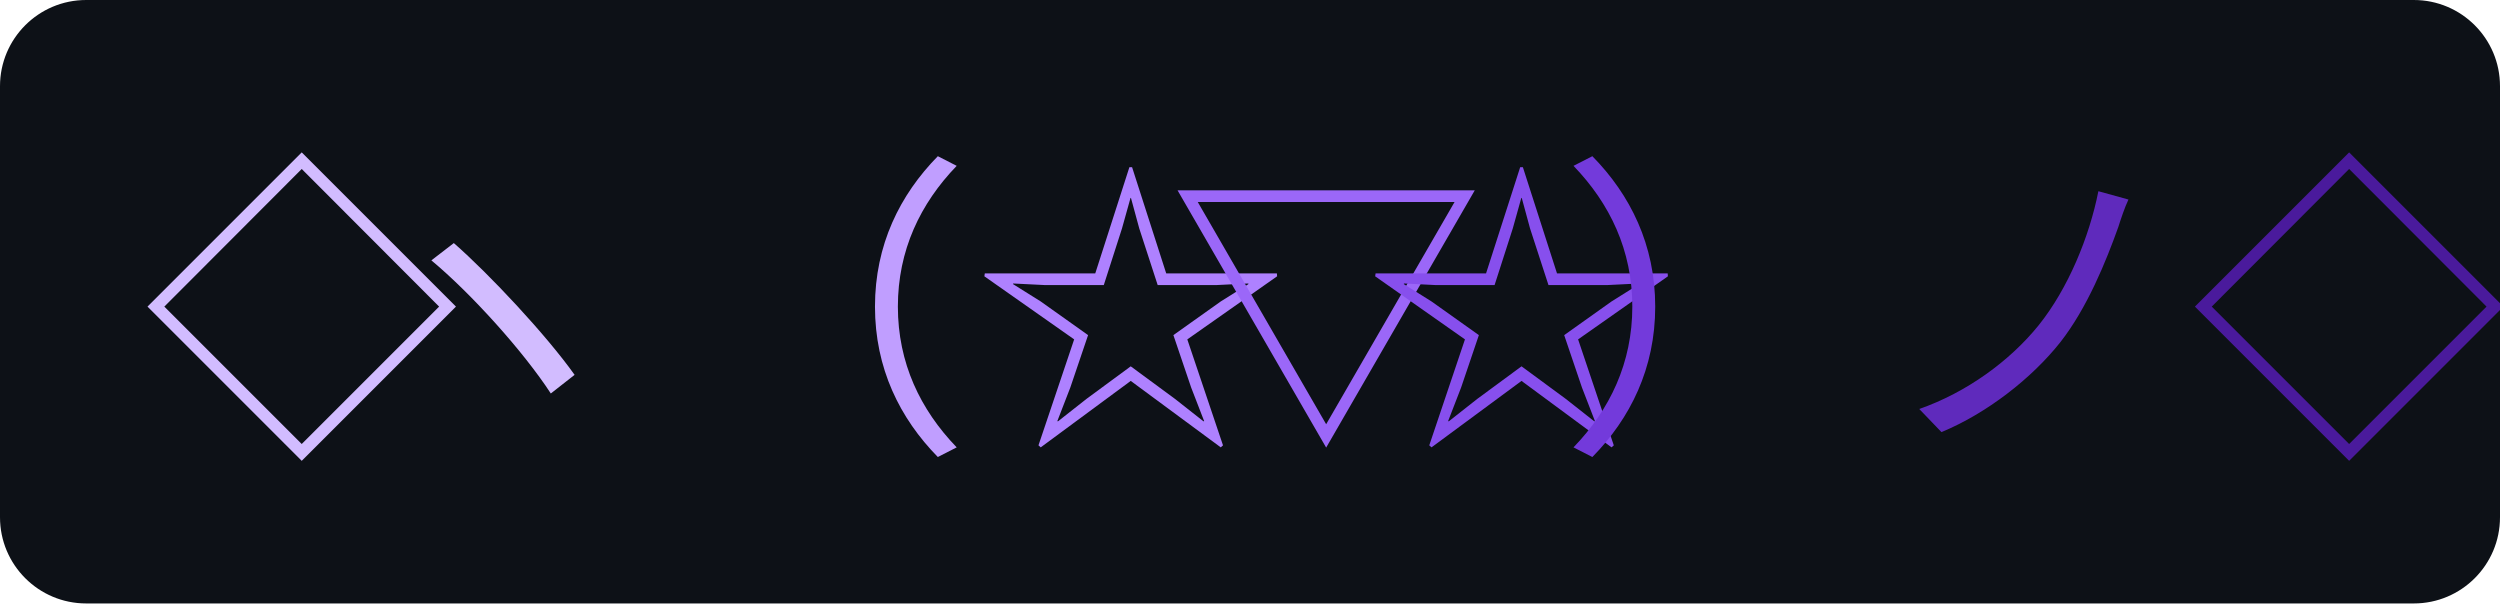
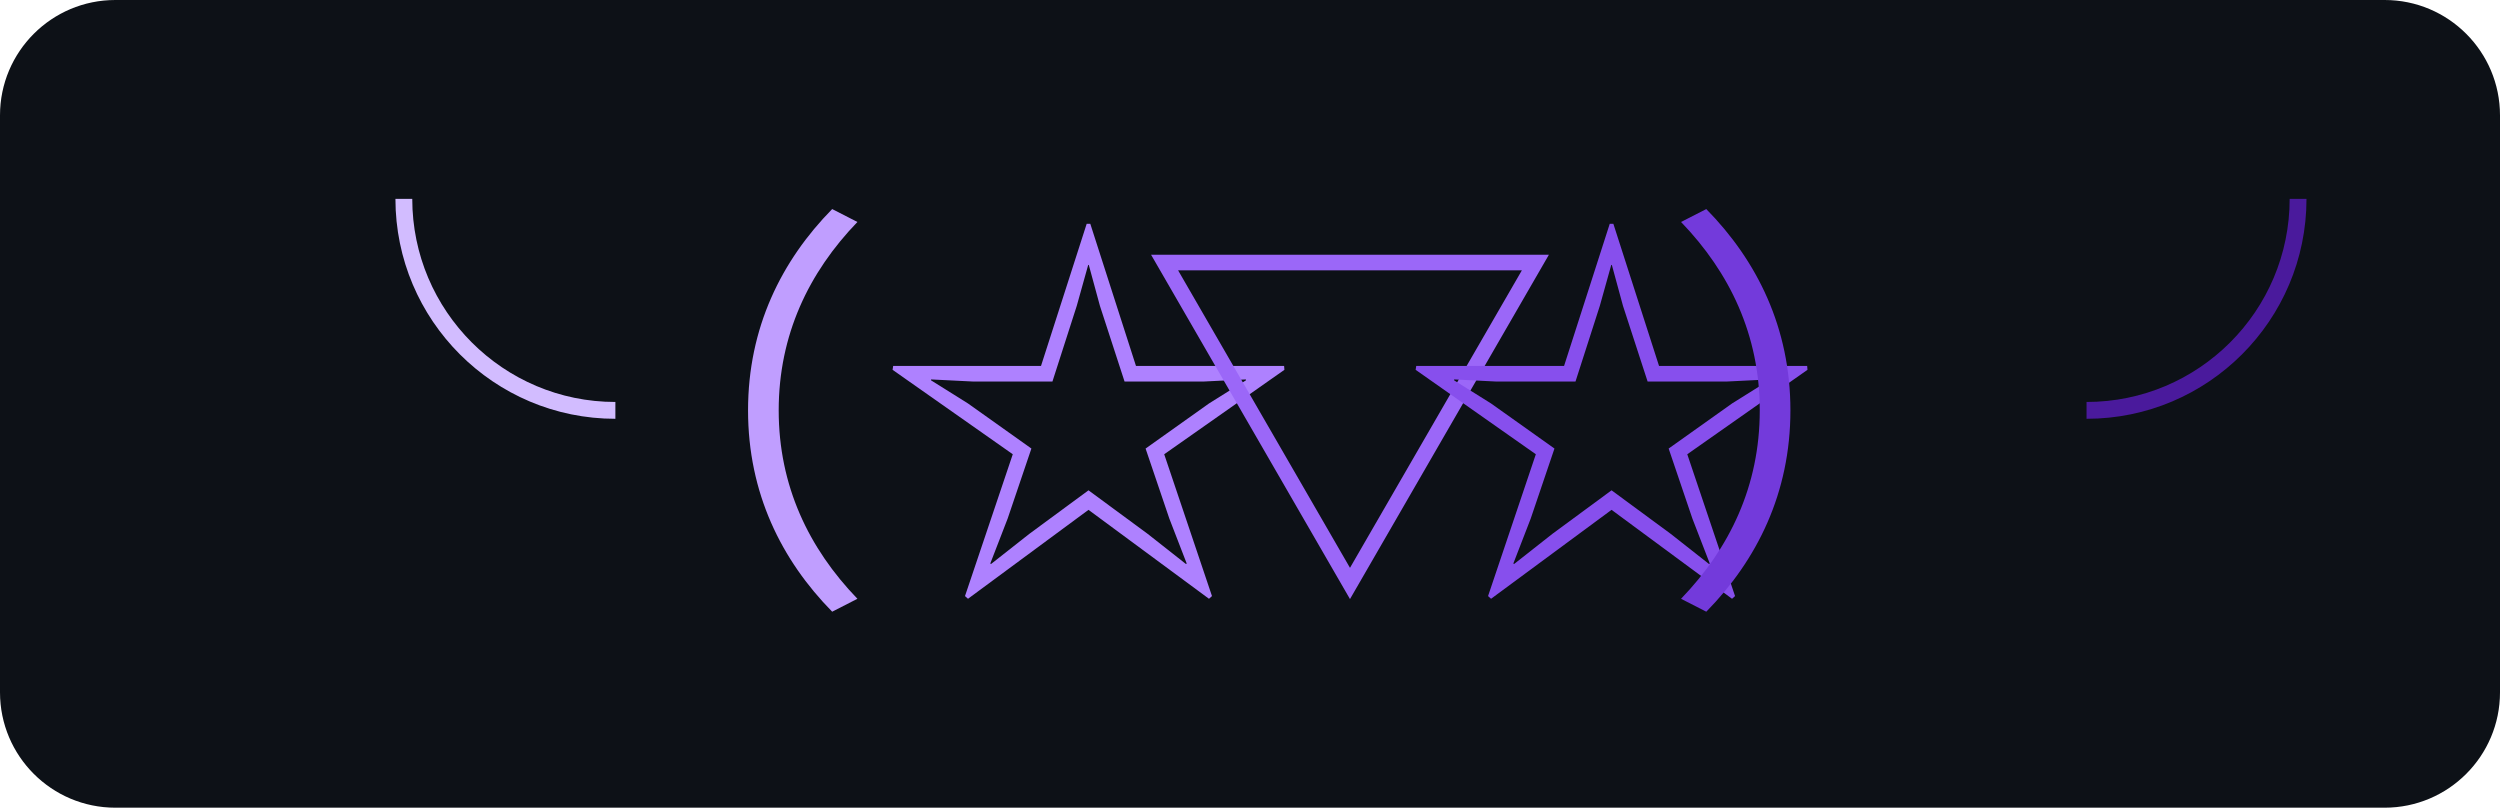
- <svg xmlns="http://www.w3.org/2000/svg" width="174" height="42" viewBox="0 0 174 42" role="img">
+ <svg xmlns="http://www.w3.org/2000/svg" width="130" height="42" viewBox="0 0 130 42" role="img">
  <rect width="100%" height="100%" rx="6" fill="#0d1117" />
  <g font-family="'Segoe UI Symbol','Malgun Gothic','Noto Sans CJK KR','Apple SD Gothic Neo','Noto Sans Symbols 2','DejaVu Sans',monospace" font-size="22" dominant-baseline="middle">
-     <text x="10.0" y="22.0" fill="#d2bcff">◇</text>
-     <text x="23.6" y="22.0" fill="#d2bcff">ヽ</text>
-     <text x="45.6" y="22.0" fill="#c09eff">（</text>
-     <text x="67.7" y="22.0" fill="#ae81ff">☆</text>
-     <text x="81.3" y="22.0" fill="#9b67f8">▽</text>
-     <text x="94.9" y="22.0" fill="#874fed">☆</text>
-     <text x="108.5" y="22.0" fill="#733adb">）</text>
-     <text x="130.5" y="22.0" fill="#5f2abc">ノ</text>
-     <text x="152.5" y="22.0" fill="#4a1a9c">◇</text>
+     <text x="10.0" y="22.0" fill="#d2bcff">╰</text>
+     <text x="23.6" y="22.0" fill="#c09eff">（</text>
+     <text x="45.6" y="22.0" fill="#ae81ff">☆</text>
+     <text x="59.2" y="22.0" fill="#9b67f8">▽</text>
+     <text x="72.8" y="22.0" fill="#874fed">☆</text>
+     <text x="86.4" y="22.0" fill="#733adb">）</text>
+     <text x="108.5" y="22.0" fill="#4a1a9c">╯</text>
  </g>
</svg>
